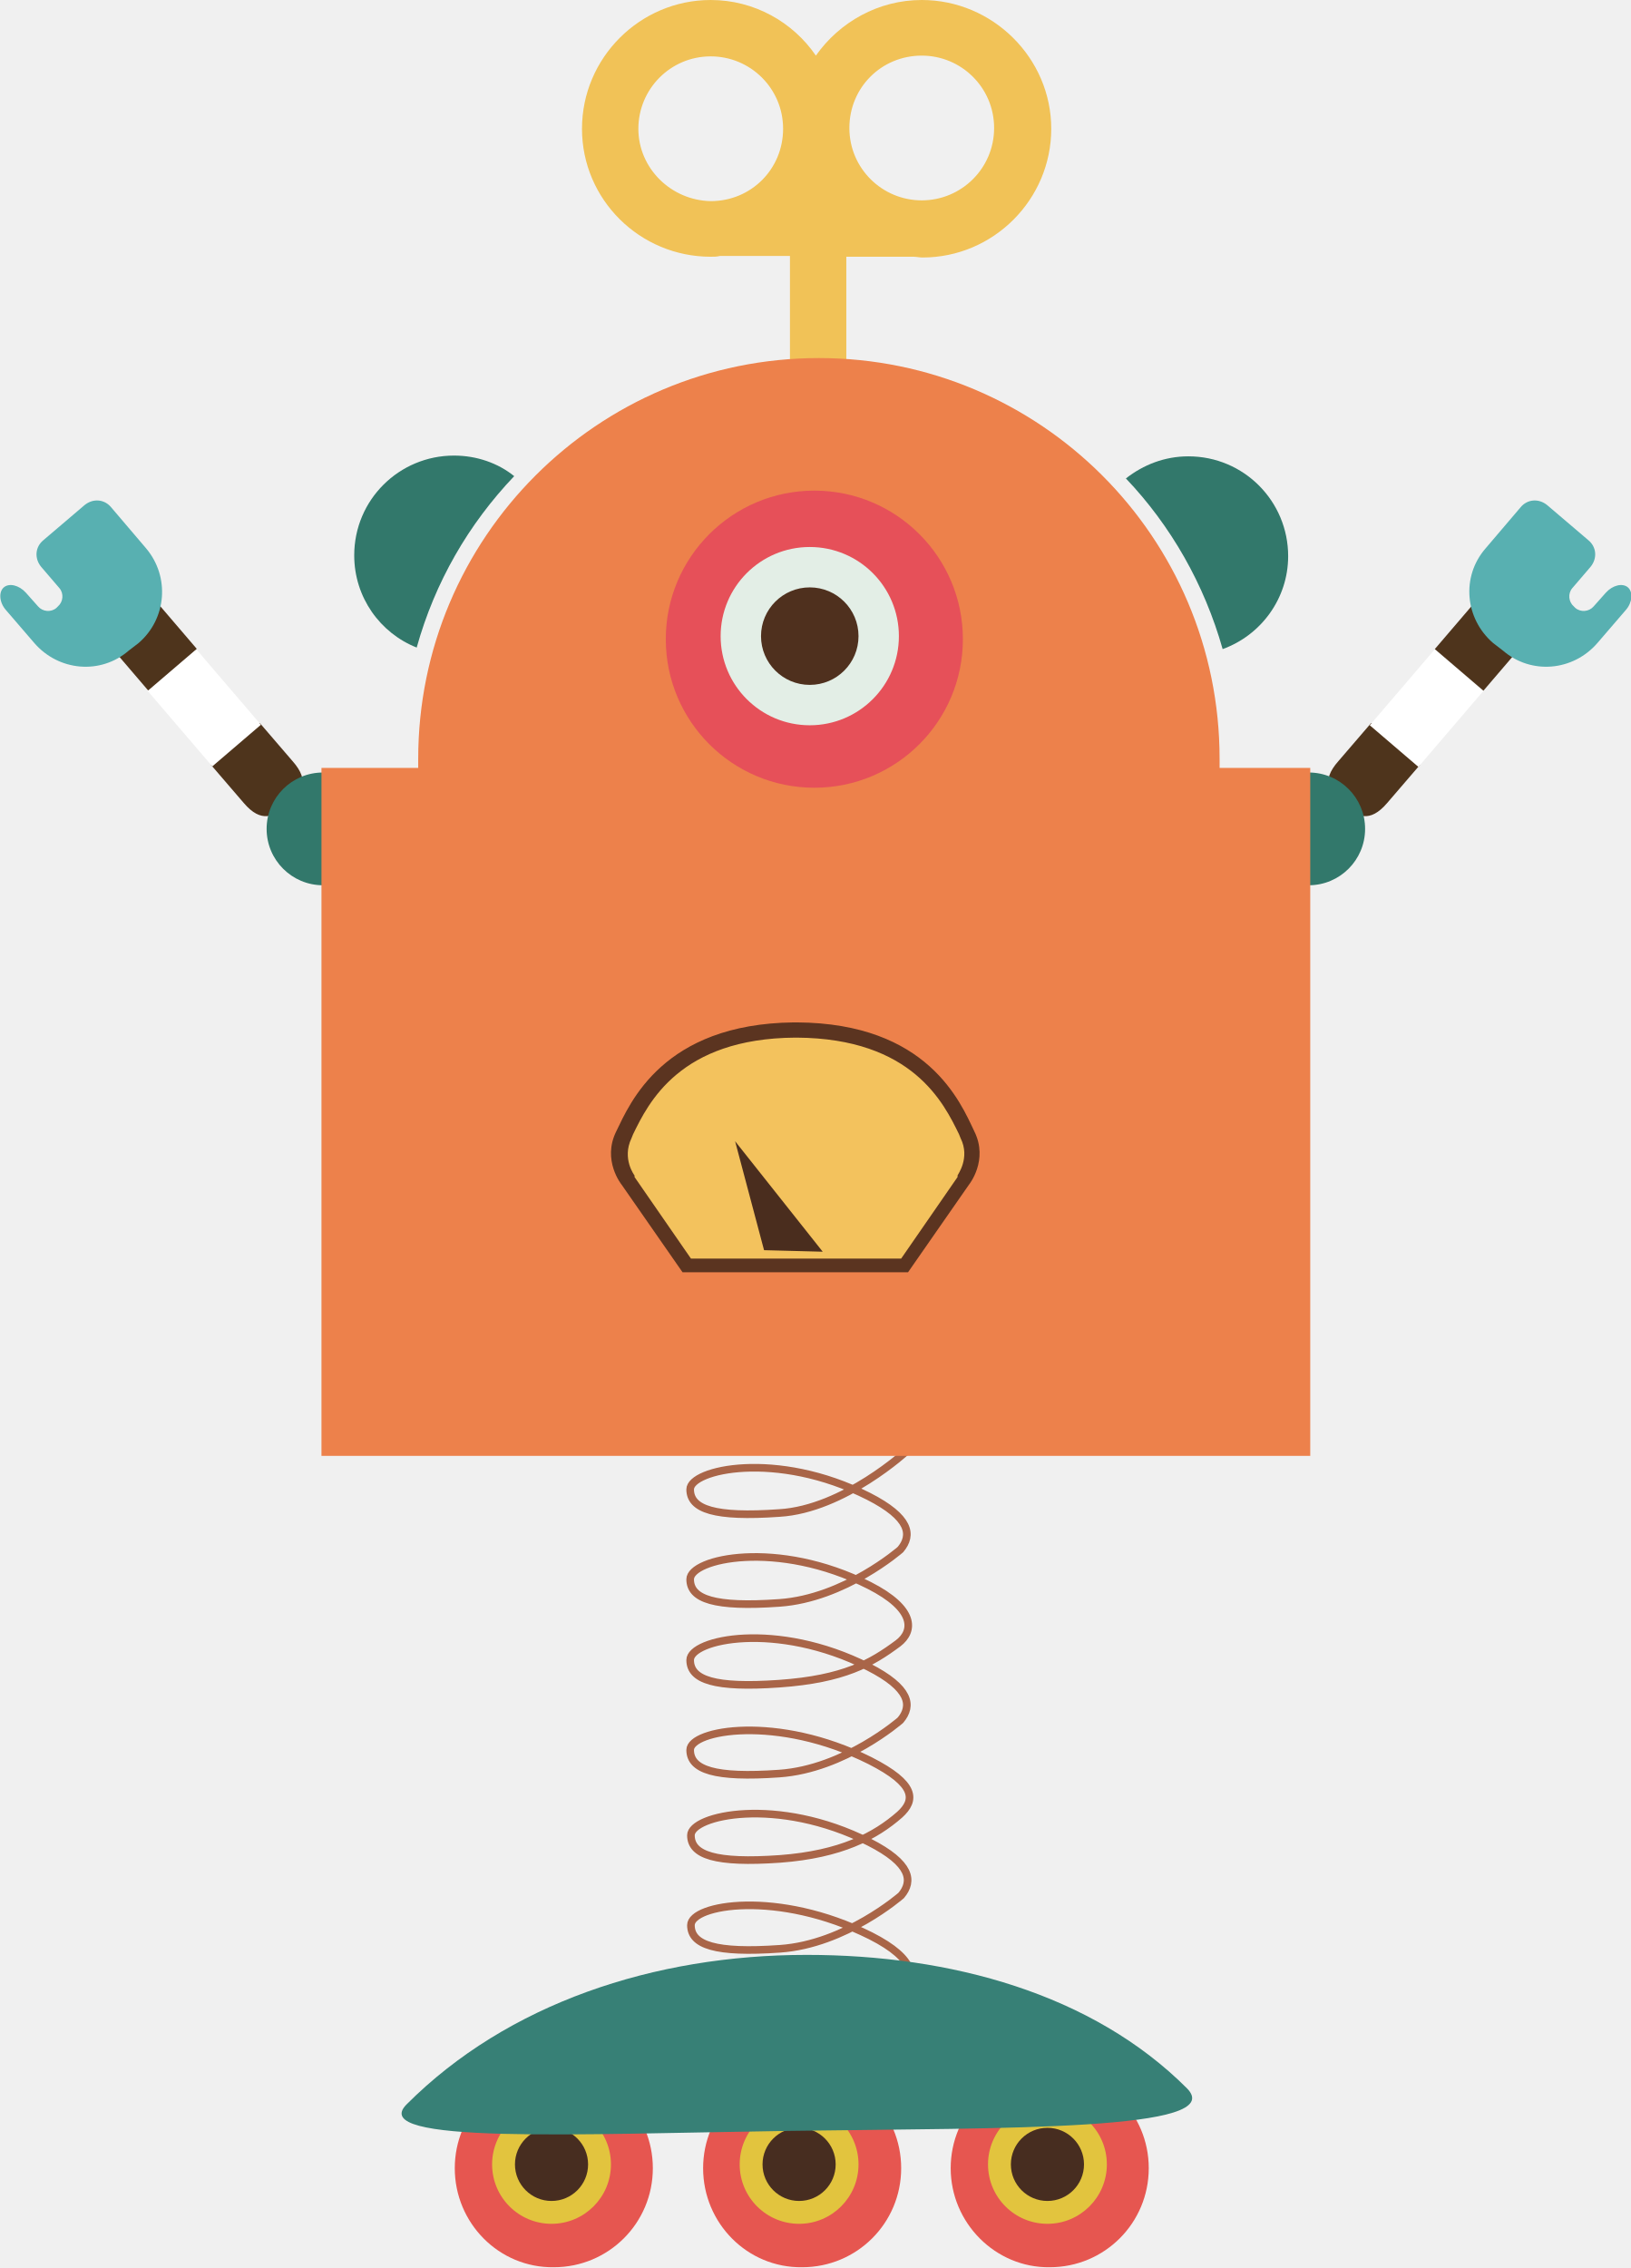
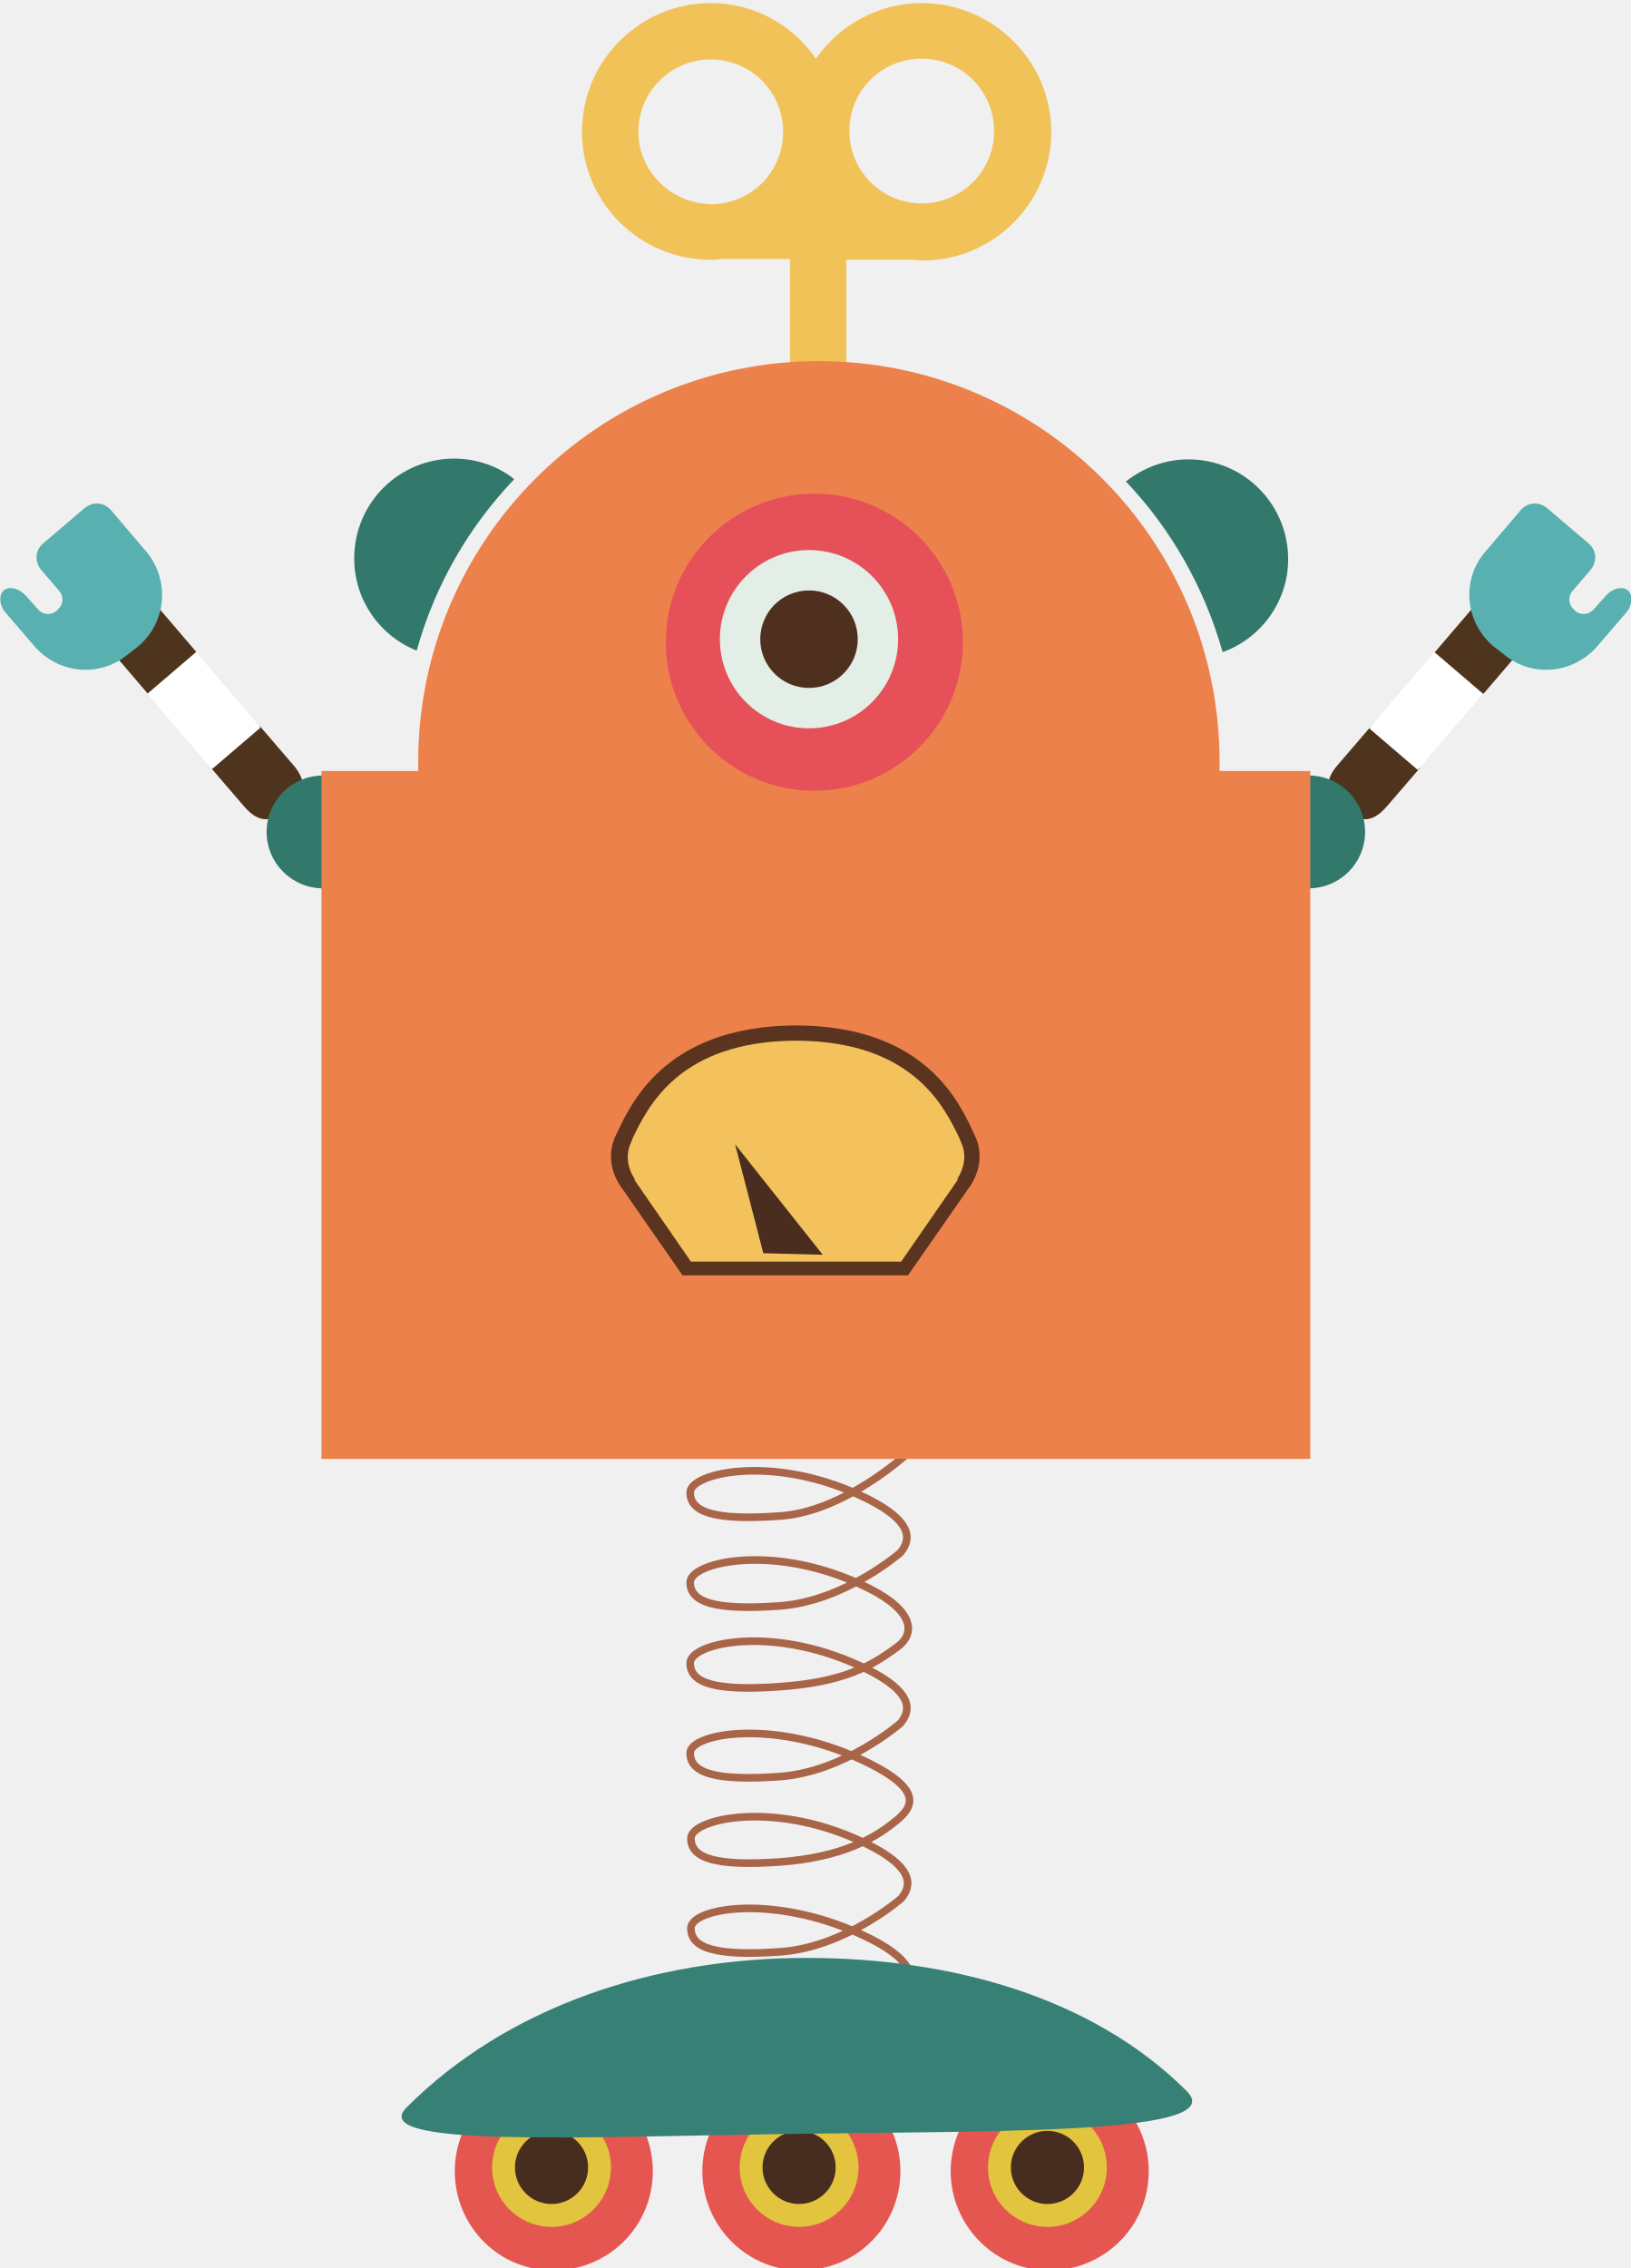
- <svg xmlns="http://www.w3.org/2000/svg" version="1.1" id="Layer_1" x="0px" y="0px" viewBox="0 0 214.1 297.7" style="enable-background:new 0 0 214.1 297.7;" xml:space="preserve">
+ <svg xmlns="http://www.w3.org/2000/svg" version="1.1" id="top-part" x="0px" y="0px" viewBox="-372 132.3 214.1 297.7" style="enable-background:new -372 132.3 214.1 297.7;" xml:space="preserve">
  <style type="text/css">
- 	.st0{fill:#4E341C;}
- 	.st1{fill:#FFFFFF;}
- 	.st2{fill:#58B0B1;}
- 	.st3{fill:#32786B;}
- 	.st4{fill:#F1C257;}
- 	.st5{fill:#E65650;}
- 	.st6{fill:#E2C43E;}
- 	.st7{fill:#472D20;}
- 	.st8{fill:none;stroke:#A96548;stroke-miterlimit:10;}
- 	.st9{fill:#ED814B;}
- 	.st10{fill:#378076;}
+ 	.st0{fill:#E65650;}
+ 	.st1{fill:#E2C43E;}
+ 	.st2{fill:#472D20;}
+ 	.st3{fill:none;stroke:#A96548;stroke-miterlimit:10;}
+ 	.st4{fill:#378076;}
+ 	.st5{fill:#4E341C;}
+ 	.st6{fill:#FFFFFF;}
+ 	.st7{fill:#58B0B1;}
+ 	.st8{fill:#32786B;}
+ 	.st9{fill:#F1C257;}
+ 	.st10{fill:#ED814B;}
	.st11{fill:#F3C25D;}
	.st12{fill:#5B3420;}
	.st13{fill:#4A2D1E;}
	.st14{fill:#E65059;}
	.st15{fill:#E3EEE6;}
	.st16{fill:#4F301E;}
</style>
-   <g>
-     <path class="st0" d="M180,94.9c0,0-1.9,2.2-4.3,5c-2.4,2.7-1.2,4.3,0.6,5.8c1.8,1.5,3.5,2.4,5.8-0.3l4.3-5L180,94.9z" />
-     <rect x="183.1" y="86.4" transform="matrix(0.7597 0.6503 -0.6503 0.7597 105.418 -99.4609)" class="st1" width="8.4" height="13.1" />
-     <rect x="191.6" y="76.4" transform="matrix(0.7597 0.6503 -0.6503 0.7597 100.9942 -107.3916)" class="st0" width="8.4" height="13.1" />
-     <path class="st2" d="M197.3,85.4c3.7,3.2,9.2,2.7,12.4-1l3.7-4.3c0.9-1,1-2.4,0.3-3c-0.7-0.6-2-0.3-2.9,0.7l-1.6,1.8   c-0.6,0.7-1.7,0.8-2.4,0.2l-0.2-0.2c-0.7-0.6-0.8-1.7-0.2-2.4l2.4-2.8c0.9-1.1,0.8-2.6-0.3-3.5l-5.4-4.6c-1.1-0.9-2.6-0.8-3.5,0.3   l-4.6,5.4c-3.2,3.7-2.7,9.2,1,12.4L197.3,85.4z" />
+   <path class="st0" d="M-312.3,417.3c0-7.2,5.8-13,13-13s13,5.8,13,13s-5.8,13-13,13C-306.5,430.4-312.3,424.5-312.3,417.3z" />
+   <circle class="st1" cx="-299.6" cy="416.8" r="7.8" />
+   <circle class="st2" cx="-299.6" cy="416.8" r="4.8" />
+   <path class="st0" d="M-279.8,417.3c0-7.2,5.8-13,13-13s13,5.8,13,13s-5.8,13-13,13C-273.9,430.4-279.8,424.5-279.8,417.3z" />
+   <circle class="st1" cx="-267.1" cy="416.8" r="7.8" />
+   <circle class="st2" cx="-267.1" cy="416.8" r="4.8" />
+   <path class="st0" d="M-247.2,417.3c0-7.2,5.8-13,13-13s13,5.8,13,13s-5.8,13-13,13C-241.3,430.4-247.2,424.5-247.2,417.3z" />
+   <circle class="st1" cx="-234.5" cy="416.8" r="7.8" />
+   <circle class="st2" cx="-234.5" cy="416.8" r="4.8" />
+   <path id="spring" class="st3" d="M-252.9,323.1c0,0-8.3,7.7-16.8,8.2c-8.5,0.6-11.7-0.5-11.7-3.1c0-2.6,11.3-5.2,23.4,0.9  c5.5,2.8,5.8,5.1,4.2,7l0,0c0,0-7.3,6.4-15.9,7c-8.5,0.6-11.7-0.5-11.7-3.1c0-2.7,11.4-5.3,23.5,0.8c6.1,3.1,5.9,6,3.8,7.6l0,0  c-3.5,2.6-7.1,4.7-15.6,5.3s-11.7-0.5-11.7-3.1c0-2.7,11.3-5.2,23.4,0.9c5.5,2.8,5.8,5.1,4.2,7l0,0c0,0-7.3,6.4-15.9,7  c-8.5,0.6-11.7-0.5-11.7-3.1c0-2.6,11.4-4.7,23.6,1.4c6.1,3.1,6,5.2,3.9,7.1c-3.2,2.8-7.7,5.2-15.7,5.8c-8.5,0.6-11.7-0.5-11.7-3.1  c0-2.6,11.3-5.2,23.4,0.9c5.5,2.8,5.8,5.1,4.2,7l0,0c0,0-7.3,6.4-15.9,7c-8.5,0.6-11.7-0.5-11.7-3.1c0-2.7,11.4-4.7,23.6,1.4  c6.1,3.1,6,5.7,4.1,7.8" />
+   <path class="st4" d="M-318.6,408.9c13.2-13.2,32.4-19.6,52.5-19.6c18.9,0,37.5,5.1,49.9,17.5c5.6,5.6-23.4,5.2-52.1,5.6  C-296.4,412.8-324,414.2-318.6,408.9z" />
+   <g id="robot-top">
+     <g>
+       <path class="st5" d="M-192,227.6c0,0-1.9,2.2-4.3,5c-2.4,2.7-1.2,4.3,0.6,5.8s3.5,2.4,5.8-0.3l4.3-5L-192,227.6z" />
+       <rect x="-189" y="219.1" transform="matrix(0.7597 0.6503 -0.6503 0.7597 102.3143 174.4028)" class="st6" width="8.4" height="13.1" />
+       <rect x="-180.4" y="209.1" transform="matrix(0.7597 0.6503 -0.6503 0.7597 97.8849 166.436)" class="st5" width="8.4" height="13.1" />
+       <path class="st7" d="M-174.7,218.1c3.7,3.2,9.2,2.7,12.4-1l3.7-4.3c0.9-1,1-2.4,0.3-3s-2-0.3-2.9,0.7l-1.6,1.8    c-0.6,0.7-1.7,0.8-2.4,0.2l-0.2-0.2c-0.7-0.6-0.8-1.7-0.2-2.4l2.4-2.8c0.9-1.1,0.8-2.6-0.3-3.5l-5.4-4.6c-1.1-0.9-2.6-0.8-3.5,0.3    l-4.6,5.4c-3.2,3.7-2.7,9.2,1,12.4L-174.7,218.1z" />
+     </g>
+     <circle class="st8" cx="-200.2" cy="241.5" r="7.4" />
+     <g>
+       <path class="st5" d="M-337.9,227.6c0,0,1.9,2.2,4.3,5c2.4,2.7,1.2,4.3-0.6,5.8c-1.8,1.5-3.5,2.4-5.8-0.3l-4.3-5L-337.9,227.6z" />
+       <rect x="-349.5" y="219" transform="matrix(-0.7597 0.6503 -0.6503 -0.7597 -460.897 621.4547)" class="st6" width="8.4" height="13.1" />
+       <rect x="-357.8" y="209.1" transform="matrix(-0.7597 0.6502 -0.6502 -0.7597 -482.1 609.3629)" class="st5" width="8.4" height="13.1" />
+       <path class="st7" d="M-355.1,218.1c-3.7,3.2-9.2,2.7-12.4-1l-3.7-4.3c-0.9-1-1-2.4-0.3-3s2-0.3,2.9,0.7l1.6,1.8    c0.6,0.7,1.7,0.8,2.4,0.2l0.2-0.2c0.7-0.6,0.8-1.7,0.2-2.4l-2.4-2.8c-0.9-1.1-0.8-2.6,0.3-3.5l5.4-4.6c1.1-0.9,2.6-0.8,3.5,0.3    l4.6,5.4c3.1,3.7,2.7,9.2-1,12.4L-355.1,218.1z" />
+     </g>
+     <circle class="st8" cx="-329.6" cy="241.5" r="7.4" />
+     <path id="winder" class="st9" d="M-251,132.7c-5.7,0-10.8,2.9-13.9,7.3c-3-4.4-8.1-7.3-13.8-7.3c-9.3,0-16.9,7.6-16.9,16.9   c0,9.3,7.6,16.8,16.9,16.8c0.4,0,0.8,0,1.2-0.1h9.2v17.4h7.4v-17.3h8.8c0.4,0,0.8,0.1,1.2,0.1c9.3,0,16.9-7.6,16.9-16.9   C-234,140.3-241.7,132.7-251,132.7z M-288.2,149.6c0-5.2,4.2-9.5,9.5-9.5c5.2,0,9.5,4.2,9.5,9.5s-4.2,9.5-9.5,9.5   C-283.9,159-288.2,154.8-288.2,149.6z M-251,159c-5.2,0-9.5-4.2-9.5-9.5s4.2-9.5,9.5-9.5c5.2,0,9.5,4.2,9.5,9.5S-245.8,159-251,159   z" />
+     <path class="st10" d="M-211.9,233.5c0-0.4,0-0.8,0-1.2c0-29.1-23.6-52.6-52.6-52.6c-29.1,0-52.6,23.6-52.6,52.6c0,0.4,0,0.8,0,1.2   h-12.7v90.3H-200v-90.3L-211.9,233.5L-211.9,233.5z" />
+     <g>
+       <path class="st11" d="M-289.6,287.7c-0.1-0.2-2.2-2.8-0.6-6l0.2-0.5c1.9-3.9,6.3-13.1,22.2-13.3h0.4c15.9,0.1,20.3,9.3,22.2,13.3    l0.2,0.5c1.6,3.2-0.5,5.8-0.6,5.9l-7.8,11.1h-14.3H-282L-289.6,287.7z" />
+       <path class="st12" d="M-267.6,268.9h0.2c15.2,0.1,19.3,8.6,21.3,12.7l0.2,0.5c1.3,2.6-0.4,4.8-0.4,4.9v0.1v0.1l-7.4,10.7h-13.8    h-13.8l-7.4-10.7v-0.1V287c0,0-1.7-2.2-0.4-4.9l0.2-0.5C-286.9,277.5-282.8,269-267.6,268.9L-267.6,268.9 M-267.4,266.9    c-0.1,0-0.1,0-0.2,0s-0.1,0-0.2,0l0,0c-17.2,0.2-21.5,10.6-23.3,14.3c-1.9,3.8,0.7,7,0.7,7l8,11.5h14.8h14.8l8-11.5    c0,0,2.6-3.2,0.7-7C-245.9,277.4-250.2,267-267.4,266.9L-267.4,266.9L-267.4,266.9z" />
+     </g>
+     <polyline id="dial" class="st13" points="-271.8,296.8 -275.5,282.5 -264,297  " />
+     <g>
+       <circle class="st14" cx="-265.1" cy="216.6" r="19.5" />
+       <circle class="st15" cx="-265.8" cy="216.2" r="11.7" />
+       <circle class="st16" cx="-265.8" cy="216.2" r="6.4" />
+     </g>
+     <path class="st8" d="M-312.4,192.5c-7.2,0-13.1,5.8-13.1,13.1c0,5.5,3.4,10.2,8.2,12.1c2.4-8.6,6.8-16.2,12.8-22.5   C-306.6,193.5-309.4,192.5-312.4,192.5z" />
+     <path class="st8" d="M-202.9,205.7c0-7.2-5.8-13.1-13.1-13.1c-3.1,0-5.9,1.1-8.2,2.9c5.9,6.2,10.3,13.9,12.7,22.4   C-206.5,216.1-202.9,211.3-202.9,205.7z" />
  </g>
-   <circle class="st3" cx="171.8" cy="108.8" r="7.4" />
-   <g>
-     <path class="st0" d="M34.1,94.9c0,0,1.9,2.2,4.3,5c2.4,2.7,1.2,4.3-0.6,5.8c-1.8,1.5-3.5,2.4-5.8-0.3l-4.3-5L34.1,94.9z" />
-     <rect x="22.7" y="86.4" transform="matrix(-0.7597 0.6503 -0.6503 -0.7597 107.6815 146.0099)" class="st1" width="8.4" height="13.1" />
-     <rect x="14.1" y="76.4" transform="matrix(-0.7597 0.6502 -0.6502 -0.7597 86.2182 134.0424)" class="st0" width="8.4" height="13.1" />
-     <path class="st2" d="M16.9,85.4c-3.7,3.2-9.2,2.7-12.4-1l-3.7-4.3c-0.9-1-1-2.4-0.3-3c0.7-0.6,2-0.3,2.9,0.7l1.6,1.8   c0.6,0.7,1.7,0.8,2.4,0.2l0.2-0.2c0.7-0.6,0.8-1.7,0.2-2.4l-2.4-2.8c-0.9-1.1-0.8-2.6,0.3-3.5l5.4-4.6c1.1-0.9,2.6-0.8,3.5,0.3   l4.6,5.4c3.1,3.7,2.7,9.2-1,12.4L16.9,85.4z" />
-   </g>
-   <circle class="st3" cx="42.4" cy="108.8" r="7.4" />
-   <path id="winder" class="st4" d="M121,0c-5.7,0-10.8,2.9-13.9,7.3C104.1,2.9,99,0,93.3,0C84,0,76.4,7.6,76.4,16.9S84,33.7,93.3,33.7  c0.4,0,0.8,0,1.2-0.1h9.2V51h7.4V33.7h8.8c0.4,0,0.8,0.1,1.2,0.1c9.3,0,16.9-7.6,16.9-16.9S130.3,0,121,0z M83.8,16.9  c0-5.2,4.2-9.5,9.5-9.5c5.2,0,9.5,4.2,9.5,9.5s-4.2,9.5-9.5,9.5C88.1,26.3,83.8,22.1,83.8,16.9z M121,26.3c-5.2,0-9.5-4.2-9.5-9.5  s4.2-9.5,9.5-9.5c5.2,0,9.5,4.2,9.5,9.5S126.2,26.3,121,26.3z" />
-   <path class="st5" d="M59.7,284.6c0-7.2,5.8-13,13-13c7.2,0,13,5.8,13,13c0,7.2-5.8,13-13,13C65.5,297.7,59.7,291.8,59.7,284.6z" />
-   <circle class="st6" cx="72.4" cy="284.1" r="7.8" />
-   <circle class="st7" cx="72.4" cy="284.1" r="4.8" />
-   <path class="st5" d="M92.3,284.6c0-7.2,5.8-13,13-13c7.2,0,13,5.8,13,13c0,7.2-5.8,13-13,13C98.1,297.7,92.3,291.8,92.3,284.6z" />
-   <circle class="st6" cx="104.9" cy="284.1" r="7.8" />
-   <circle class="st7" cx="104.9" cy="284.1" r="4.8" />
-   <path class="st5" d="M124.8,284.6c0-7.2,5.8-13,13-13c7.2,0,13,5.8,13,13c0,7.2-5.8,13-13,13C130.7,297.7,124.8,291.8,124.8,284.6z" />
-   <circle class="st6" cx="137.5" cy="284.1" r="7.8" />
-   <circle class="st7" cx="137.5" cy="284.1" r="4.8" />
-   <path id="spring" class="st8" d="M119.1,190.4c0,0-8.3,7.7-16.8,8.2c-8.5,0.6-11.7-0.5-11.7-3.1c0-2.6,11.3-5.2,23.4,0.9  c5.5,2.8,5.8,5.1,4.2,7l0,0c0,0-7.3,6.4-15.9,7c-8.5,0.6-11.7-0.5-11.7-3.1c0-2.7,11.4-5.3,23.5,0.8c6.1,3.1,5.9,6,3.8,7.6l0,0  c-3.5,2.6-7.1,4.7-15.6,5.3c-8.5,0.6-11.7-0.5-11.7-3.1c0-2.7,11.3-5.2,23.4,0.9c5.5,2.8,5.8,5.1,4.2,7l0,0c0,0-7.3,6.4-15.9,7  c-8.5,0.6-11.7-0.5-11.7-3.1c0-2.6,11.4-4.7,23.6,1.4c6.1,3.1,6,5.2,3.9,7.1c-3.2,2.8-7.7,5.2-15.7,5.8c-8.5,0.6-11.7-0.5-11.7-3.1  c0-2.6,11.3-5.2,23.4,0.9c5.5,2.8,5.8,5.1,4.2,7l0,0c0,0-7.3,6.4-15.9,7c-8.5,0.6-11.7-0.5-11.7-3.1c0-2.7,11.4-4.7,23.6,1.4  c6.1,3.1,6,5.7,4.1,7.8" />
-   <path class="st9" d="M160.1,100.8c0-0.4,0-0.8,0-1.2c0-29.1-23.6-52.6-52.6-52.6c-29.1,0-52.6,23.6-52.6,52.6c0,0.4,0,0.8,0,1.2  H42.2v90.3H172v-90.3H160.1z" />
-   <path class="st10" d="M53.4,276.2c13.2-13.2,32.4-19.6,52.5-19.6c18.9,0,37.5,5.1,49.9,17.5c5.6,5.6-23.4,5.2-52.1,5.6  C75.6,280.1,48,281.5,53.4,276.2z" />
-   <g>
-     <path class="st11" d="M82.4,155c-0.1-0.2-2.2-2.8-0.6-6l0.2-0.5c1.9-3.9,6.3-13.1,22.2-13.3h0.4c15.9,0.1,20.3,9.3,22.2,13.3   l0.2,0.5c1.6,3.2-0.5,5.8-0.6,5.9l-7.8,11.1l-14.3,0l-14.3,0L82.4,155z" />
-     <path class="st12" d="M104.4,136.2l0.2,0c15.2,0.1,19.3,8.6,21.3,12.7l0.2,0.5c1.3,2.6-0.4,4.8-0.4,4.9l0,0.1l0,0.1l-7.4,10.7   l-13.8,0l-13.8,0l-7.4-10.7l0-0.1l0-0.1c0,0-1.7-2.2-0.4-4.9l0.2-0.5c2-4.1,6.1-12.6,21.3-12.7L104.4,136.2 M104.6,134.2   c-0.1,0-0.1,0-0.2,0s-0.1,0-0.2,0v0c-17.2,0.2-21.5,10.6-23.3,14.3c-1.9,3.8,0.7,7,0.7,7l8,11.5l14.8,0l14.8,0l8-11.5   c0,0,2.6-3.2,0.7-7C126.1,144.7,121.8,134.3,104.6,134.2L104.6,134.2L104.6,134.2z" />
-   </g>
-   <polyline id="dial" class="st13" points="100.3,164.1 96.5,149.8 108,164.3 " />
-   <g>
-     <circle class="st14" cx="106.9" cy="83.9" r="19.5" />
-     <circle class="st15" cx="106.3" cy="83.5" r="11.7" />
-     <circle class="st16" cx="106.3" cy="83.5" r="6.4" />
-   </g>
-   <path class="st3" d="M59.6,59.8c-7.2,0-13.1,5.8-13.1,13.1c0,5.5,3.4,10.2,8.2,12.1c2.4-8.6,6.8-16.2,12.8-22.5  C65.4,60.8,62.6,59.8,59.6,59.8z" />
-   <path class="st3" d="M169.1,73c0-7.2-5.8-13.1-13.1-13.1c-3.1,0-5.9,1.1-8.2,2.9c5.9,6.2,10.3,13.9,12.7,22.4  C165.5,83.4,169.1,78.6,169.1,73z" />
</svg>
